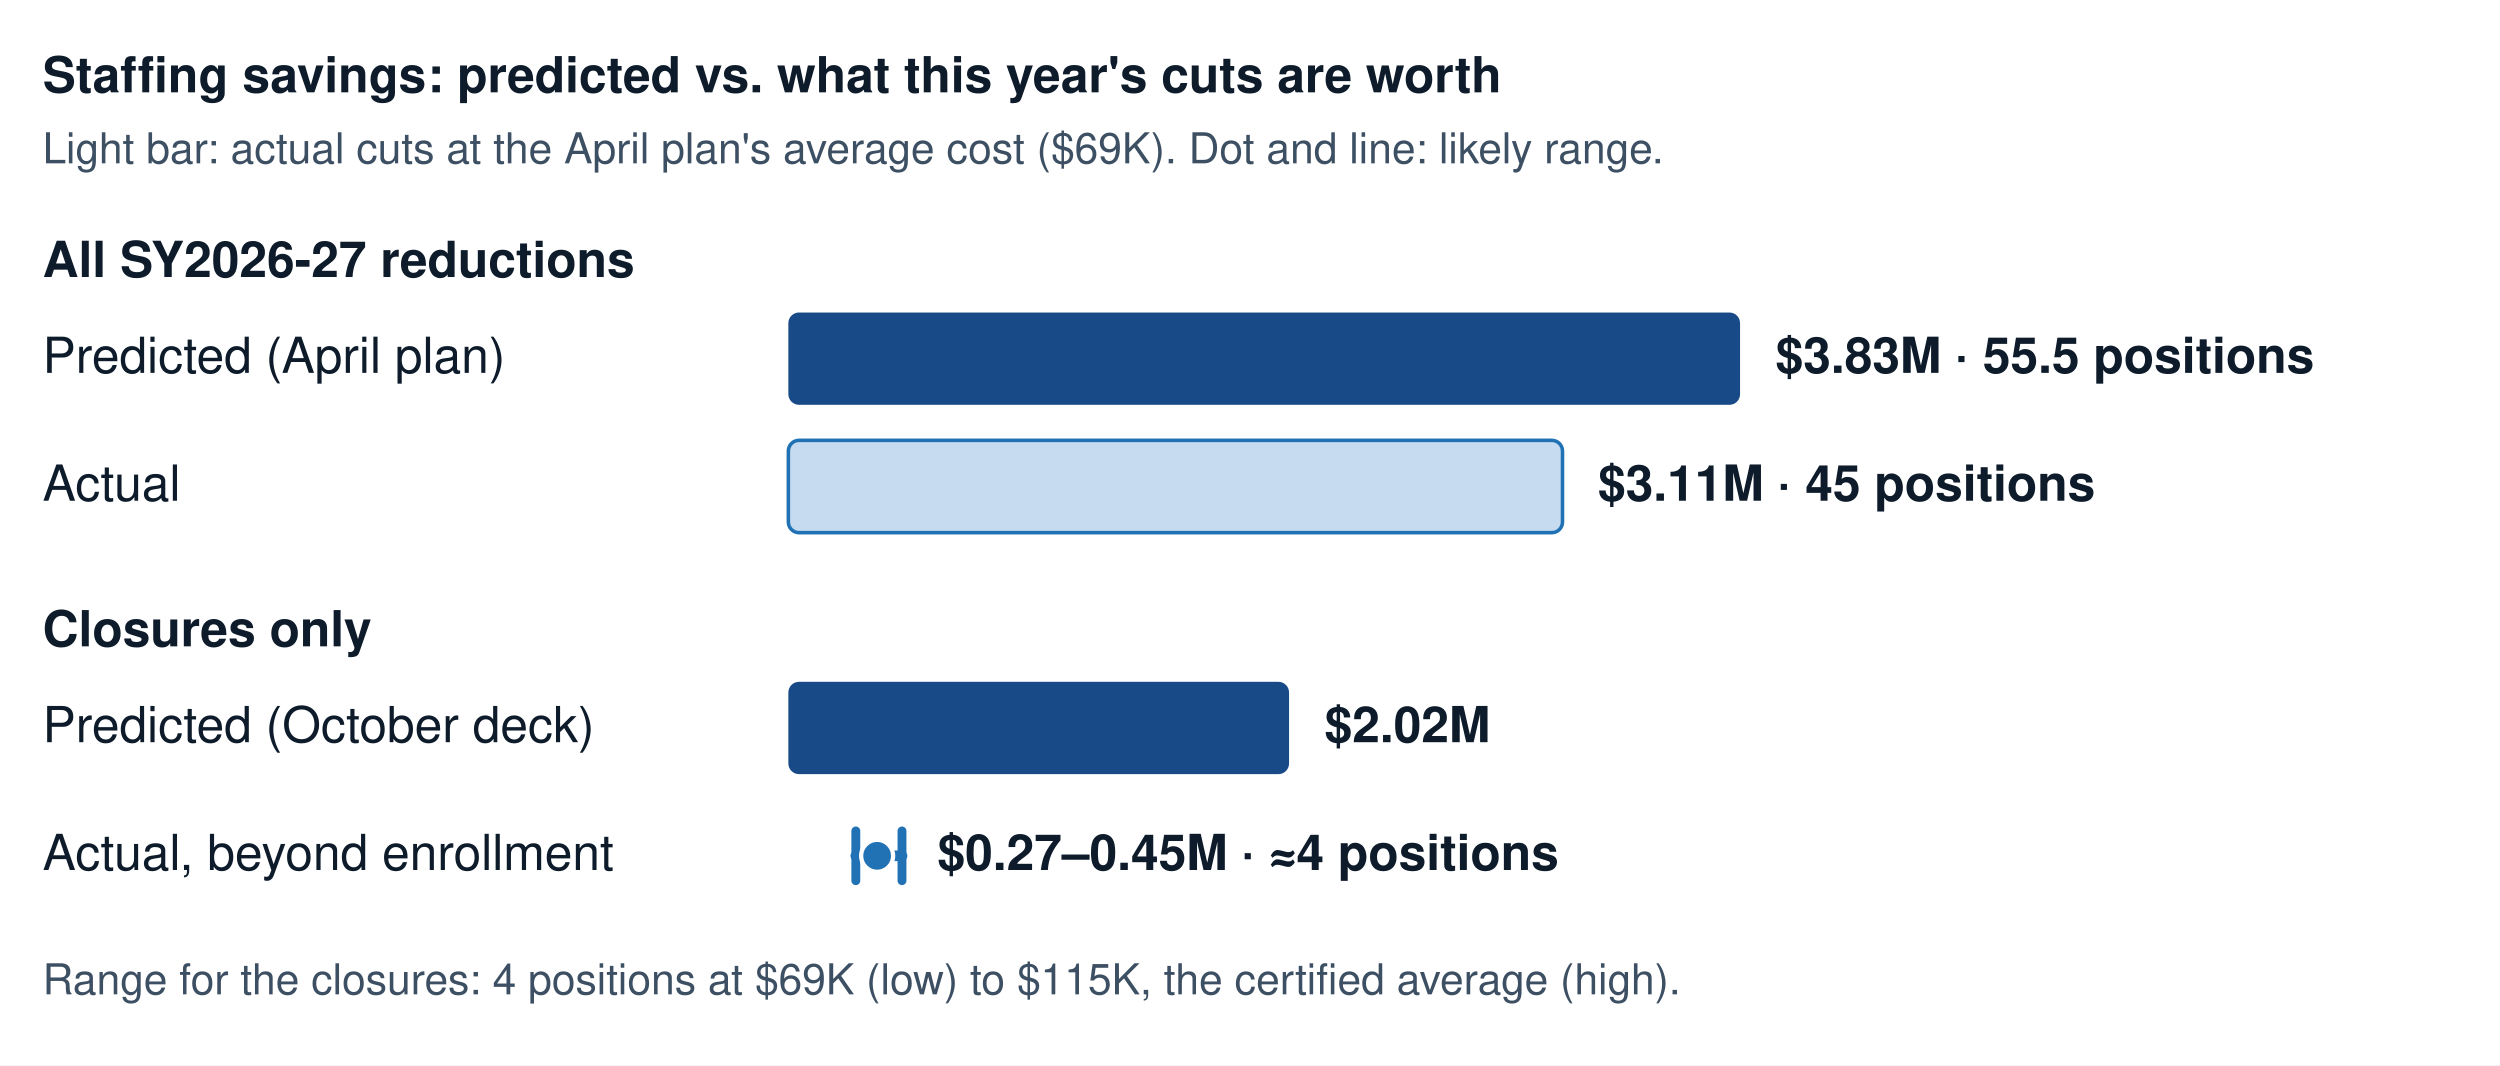
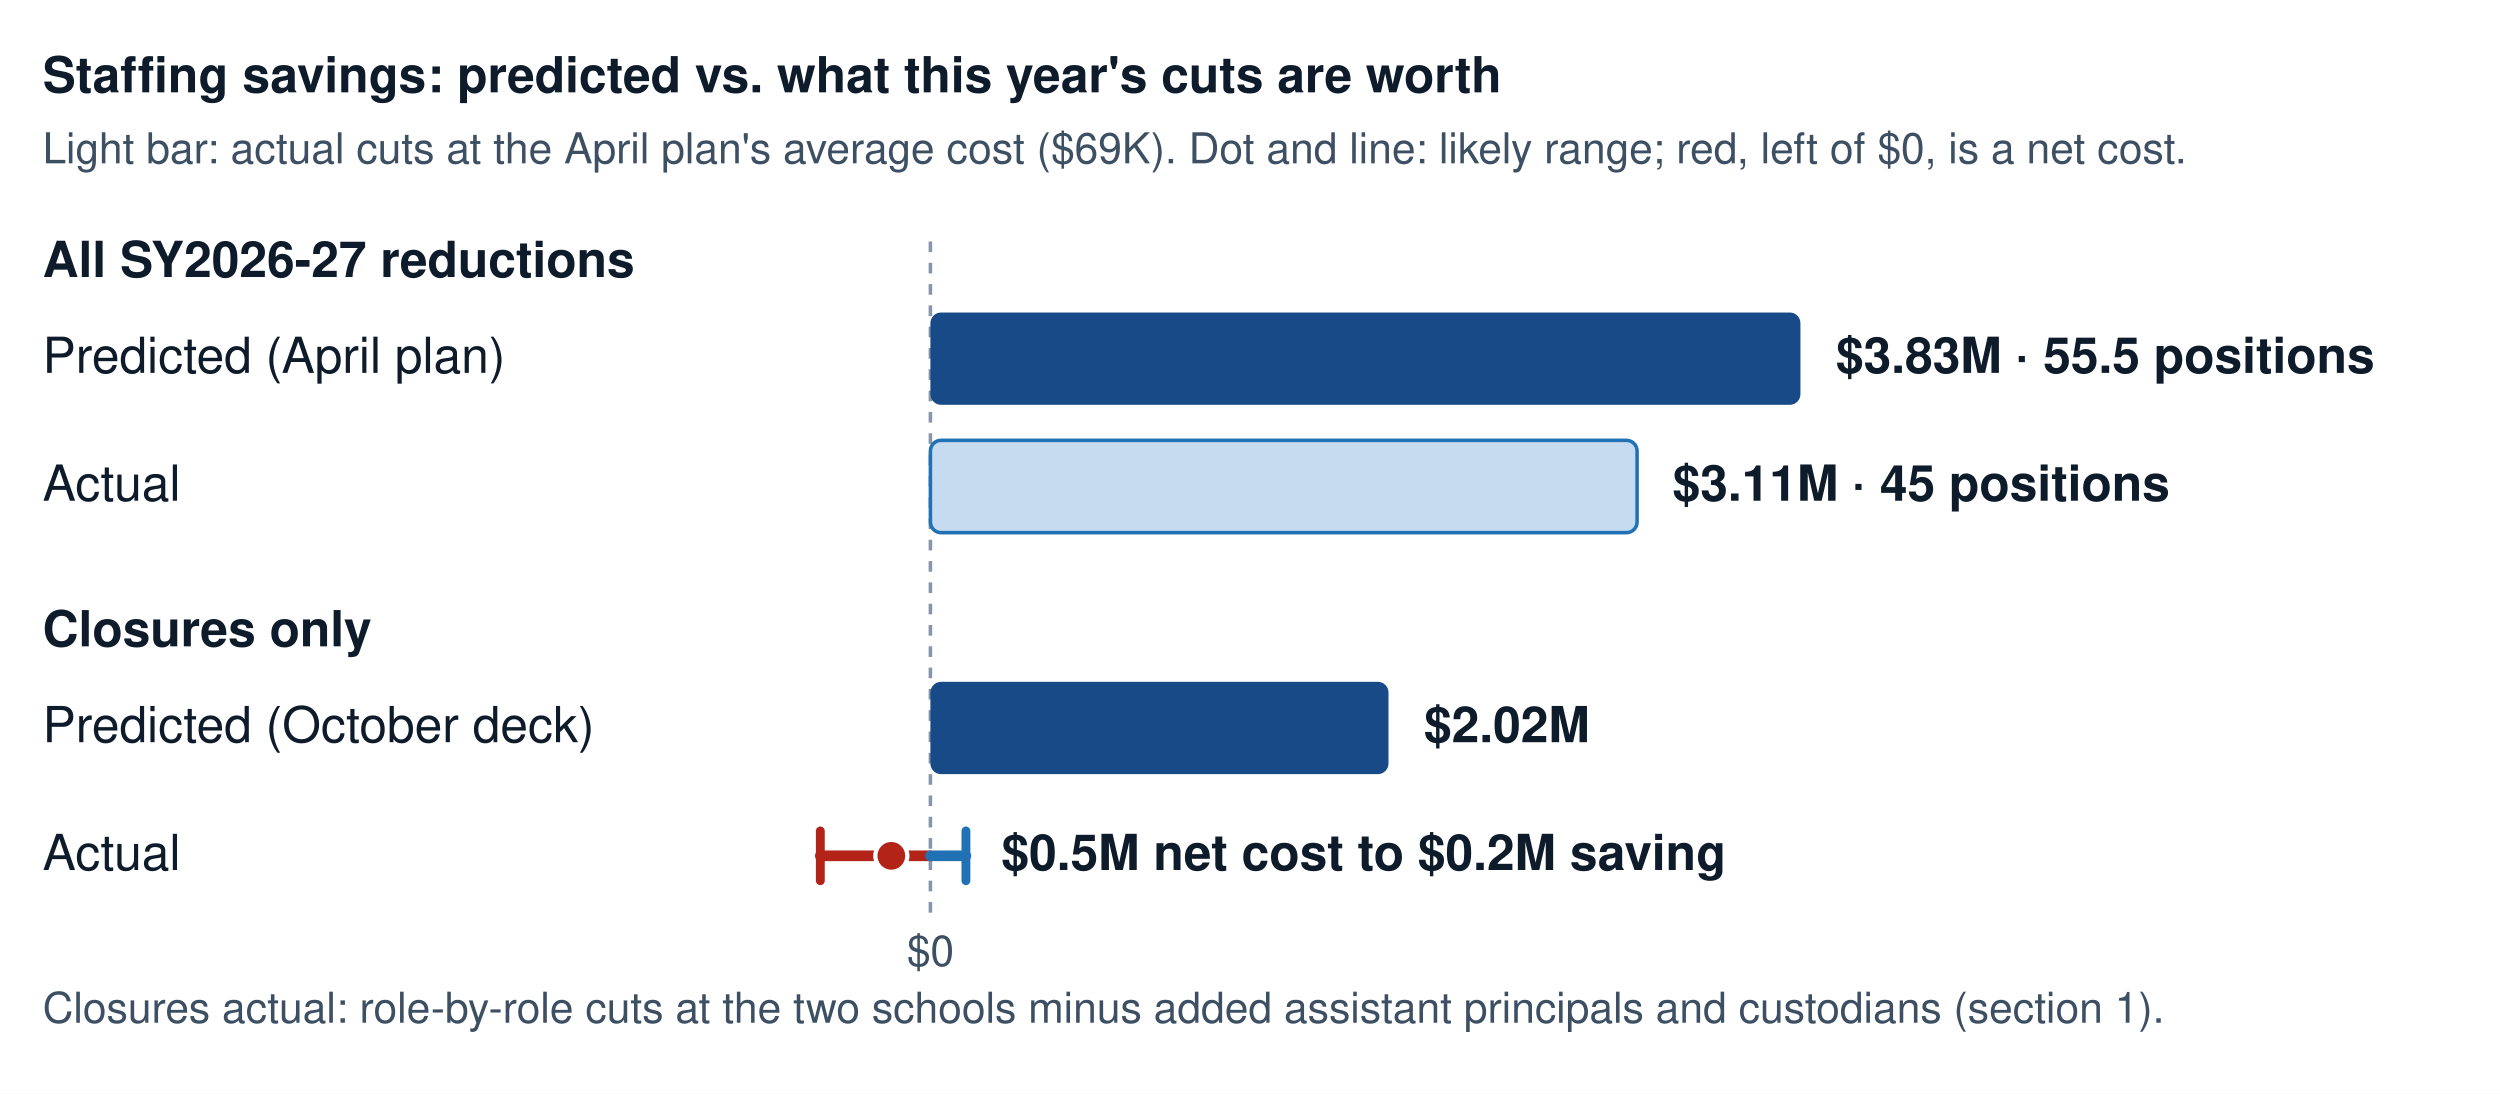
- <svg xmlns="http://www.w3.org/2000/svg" viewBox="-12 -8 704 300" width="100%">
+ <svg xmlns="http://www.w3.org/2000/svg" viewBox="-12 -8 704 308" width="100%">
  <style>
text{font-family:-apple-system,Segoe UI,Helvetica,Arial,sans-serif;fill:#0d1b2a}
.t{font-size:14px}.ts{font-size:12px;fill:#3d4f63}.th{font-size:14px;font-weight:600}
.c-gray rect{fill:#e3ebf3}.c-blue rect{fill:#174a87}.c-amber rect{fill:#174a87}.c-teal rect{fill:#c6dbef;stroke:#2171b5;stroke-width:1}
.c-blue text{fill:#ffffff}.c-teal text,.c-gray text{fill:#08306b}
.c-panel rect{fill:#f4f8fc;stroke:#c6dbef}
.arr{stroke:#0d1b2a;stroke-width:1}.grid{stroke:#d0d7de;stroke-dasharray:3 3}
</style>
-   <rect x="-12" y="-8" width="704" height="300" fill="#ffffff" />
+   <rect x="-12" y="-8" width="704" height="308" fill="#ffffff" />
  <text x="0" y="18" class="th">Staffing savings: predicted vs. what this year's cuts are worth</text>
-   <text x="0" y="38" class="ts">Light bar: actual cuts at the April plan's average cost ($69K). Dot and line: likely range.</text>
+   <text x="0" y="38" class="ts">Light bar: actual cuts at the April plan's average cost ($69K). Dot and line: likely range; red, left of $0, is a net cost.</text>
+   <line x1="250" x2="250" y1="60" y2="252" stroke="#8696a8" stroke-width="1" stroke-dasharray="3 3" />
+   <text x="250" y="264" text-anchor="middle" class="ts">$0</text>
  <text x="0" y="70" class="th">All SY2026-27 reductions</text>
  <text x="0" y="97" class="t">Predicted (April plan)</text>
  <g class="c-amber">
-     <rect x="210" y="80" width="268" height="26" rx="3" />
+     <rect x="250" y="80" width="245" height="26" rx="3" />
  </g>
-   <text x="488" y="97" class="th">$3.83M · 55.5 positions</text>
+   <text x="505" y="97" class="th">$3.83M · 55.5 positions</text>
  <text x="0" y="133" class="t">Actual</text>
  <g class="c-teal">
-     <rect x="210" y="116" width="218" height="26" rx="3" />
+     <rect x="250" y="116" width="199" height="26" rx="3" />
  </g>
-   <text x="438" y="133" class="th">$3.11M · 45 positions</text>
+   <text x="459" y="133" class="th">$3.11M · 45 positions</text>
  <text x="0" y="174" class="th">Closures only</text>
  <text x="0" y="201" class="t">Predicted (October deck)</text>
  <g class="c-amber">
-     <rect x="210" y="184" width="141" height="26" rx="3" />
+     <rect x="250" y="184" width="129" height="26" rx="3" />
  </g>
-   <text x="361" y="201" class="th">$2.02M</text>
-   <text x="0" y="237" class="t">Actual, beyond enrollment</text>
-   <line x1="229" x2="242" y1="233" y2="233" stroke="#2171b5" stroke-width="3" stroke-linecap="round" />
-   <line x1="229" x2="229" y1="226" y2="240" stroke="#2171b5" stroke-width="2.5" stroke-linecap="round" />
-   <line x1="242" x2="242" y1="226" y2="240" stroke="#2171b5" stroke-width="2.5" stroke-linecap="round" />
-   <circle cx="235" cy="233" r="4.5" fill="#2171b5" stroke="#ffffff" stroke-width="1.2" />
-   <text x="252" y="237" class="th">$0.27–0.45M · ≈4 positions</text>
-   <text x="0" y="272" class="ts">Range for the closures: 4 positions at $69K (low) to $115K, the certified average (high).</text>
+   <text x="389" y="201" class="th">$2.02M</text>
+   <text x="0" y="237" class="t">Actual</text>
+   <line x1="219" x2="250" y1="233" y2="233" stroke="#b42318" stroke-width="3" stroke-linecap="round" />
+   <line x1="250" x2="260" y1="233" y2="233" stroke="#2171b5" stroke-width="3" stroke-linecap="round" />
+   <line x1="219" x2="219" y1="226" y2="240" stroke="#b42318" stroke-width="2.5" stroke-linecap="round" />
+   <line x1="260" x2="260" y1="226" y2="240" stroke="#2171b5" stroke-width="2.5" stroke-linecap="round" />
+   <circle cx="239" cy="233" r="4.5" fill="#b42318" stroke="#ffffff" stroke-width="1.2" />
+   <text x="270" y="237" class="th">$0.5M net cost to $0.2M saving</text>
+   <text x="0" y="280" class="ts">Closures actual: role-by-role cuts at the two schools minus added assistant principals and custodians (section 1).</text>
</svg>
